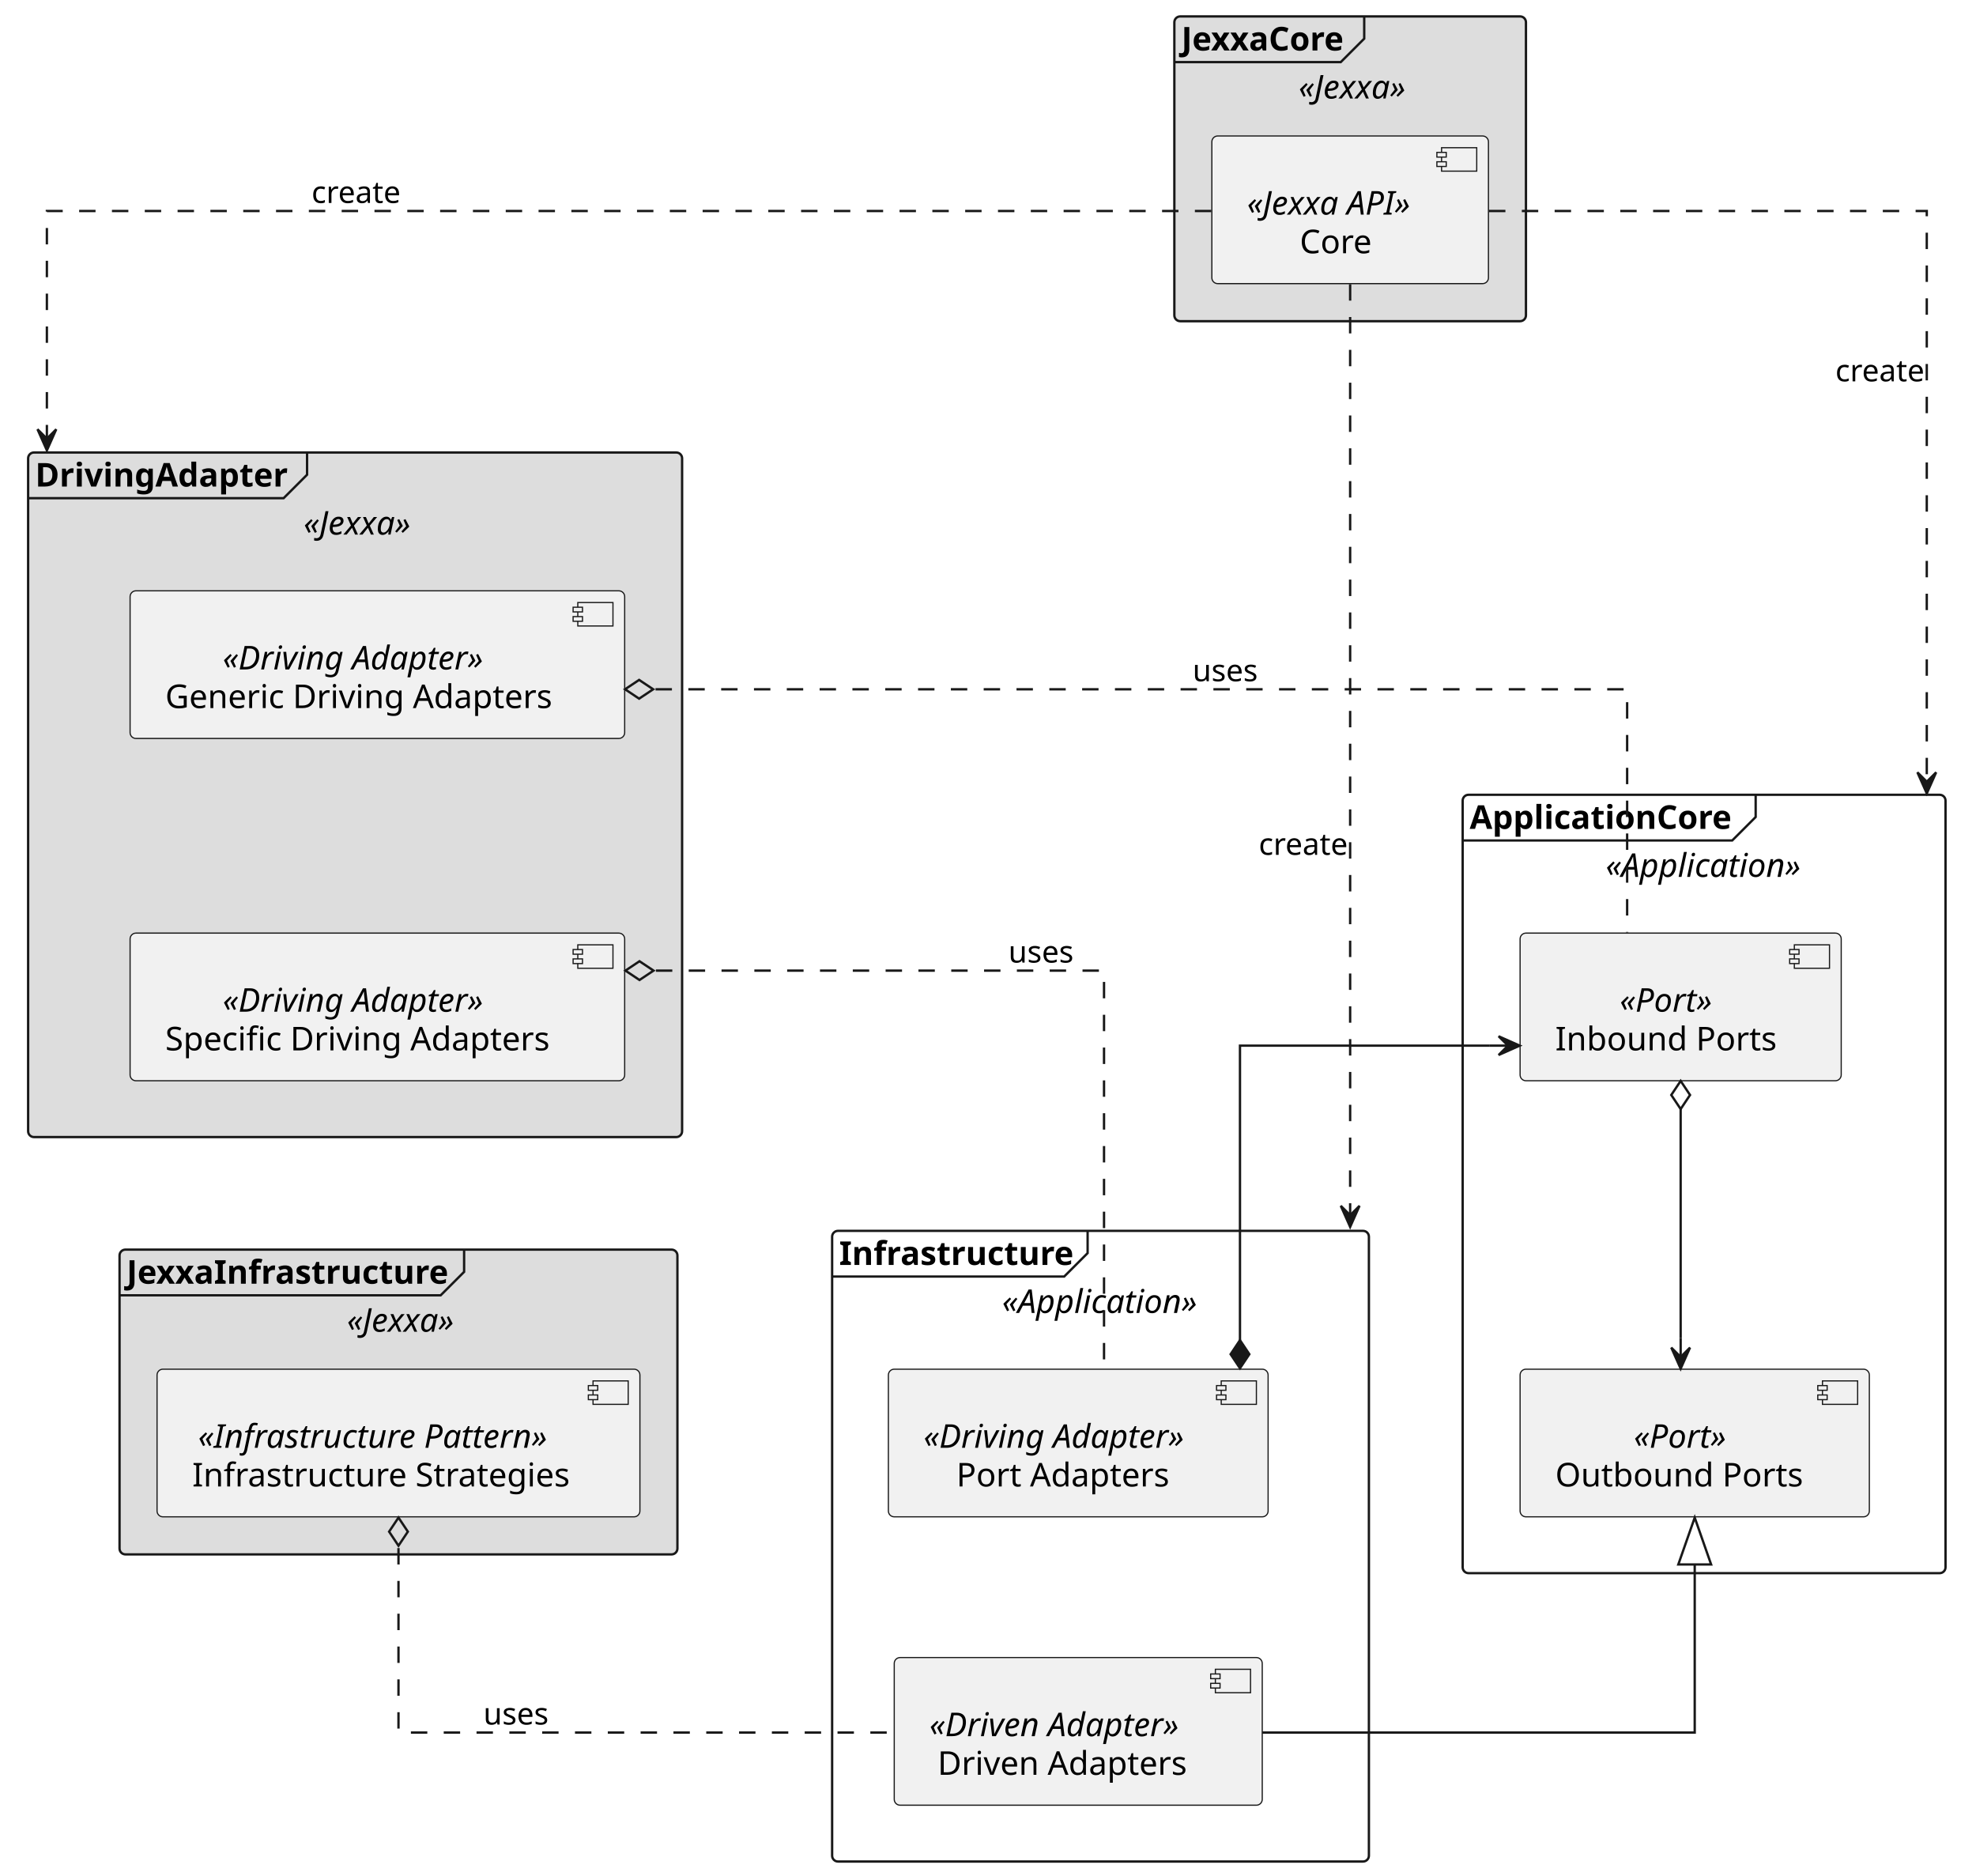
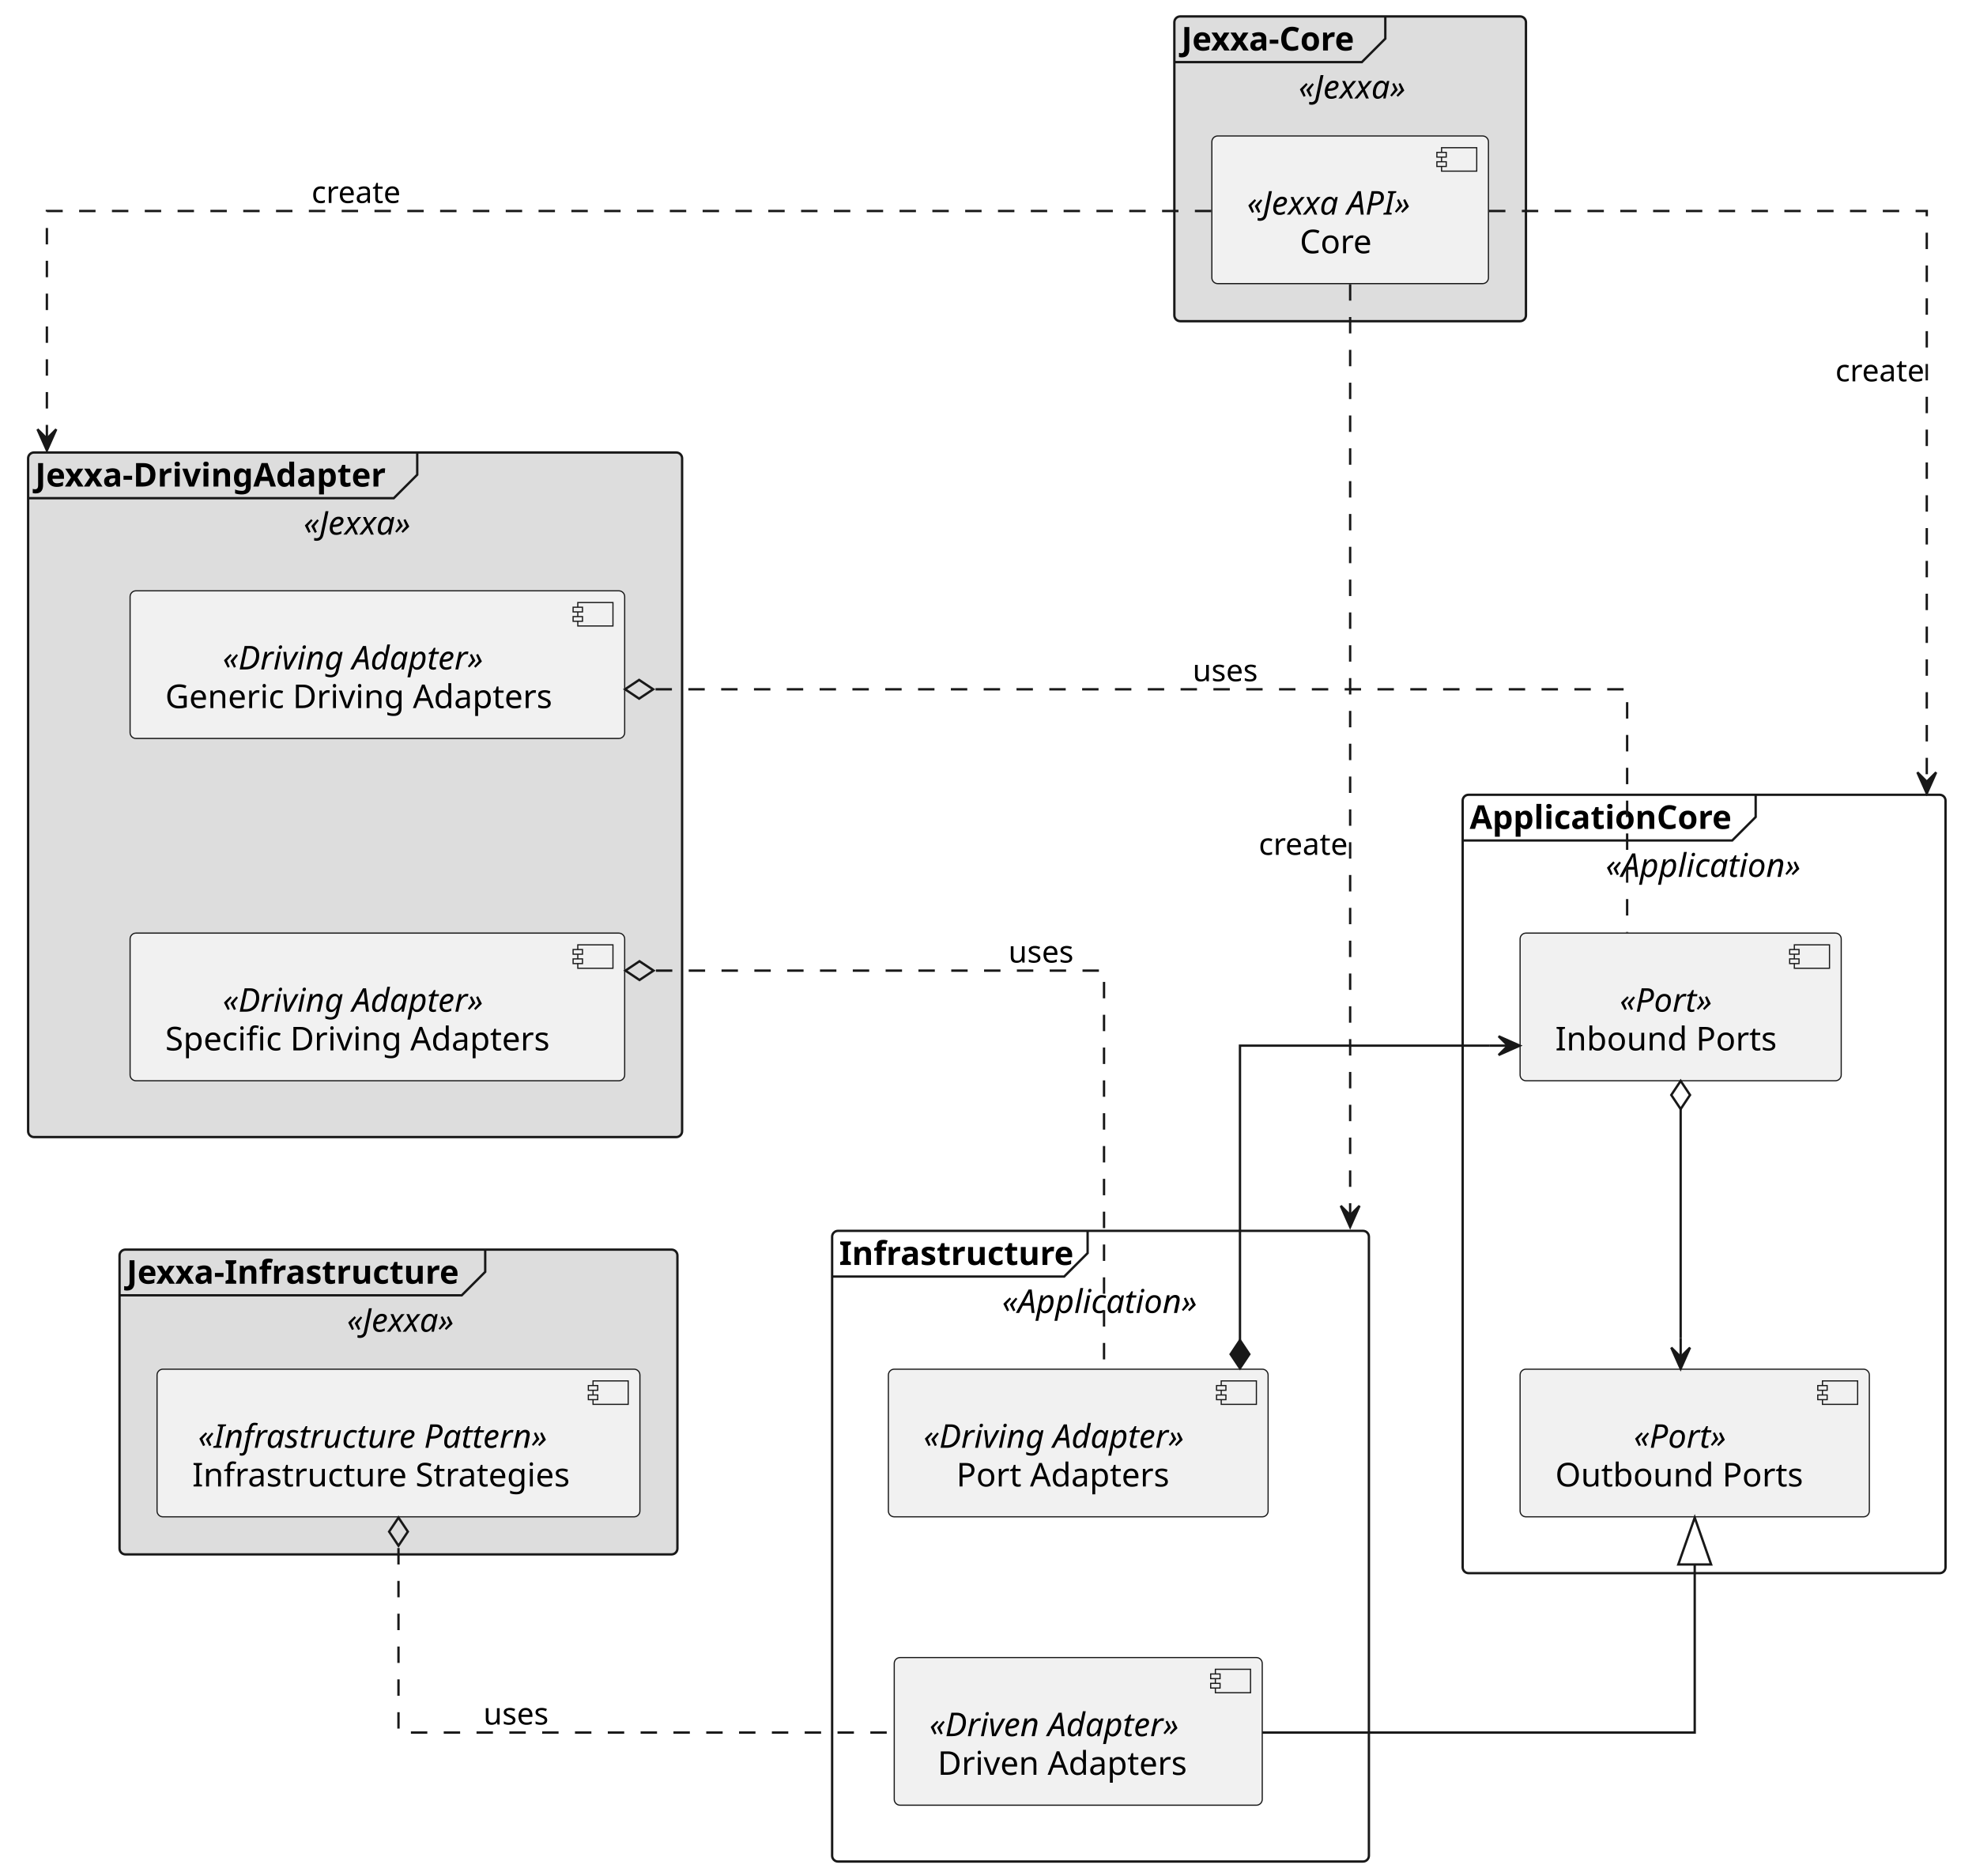
<svg xmlns="http://www.w3.org/2000/svg" contentStyleType="text/css" height="800px" preserveAspectRatio="none" style="width:843px;height:800px;background:#FFFFFF;" version="1.1" viewBox="0 0 843 800" width="843px" zoomAndPan="magnify">
  <defs />
  <g>
-     <g id="cluster_JexxaCore">
+     <g id="cluster_Jexxa-Core">
      <rect fill="#DDDDDD" height="130" rx="2.5" ry="2.5" style="stroke:#181818;stroke-width:1.0;" width="150" x="501" y="7" />
-       <path d="M582,7 L582,16.488 L572,26.488 L501,26.488 " fill="none" style="stroke:#181818;stroke-width:1.0;" />
-       <text fill="#000000" font-family="sans-serif" font-size="14" font-weight="bold" lengthAdjust="spacing" textLength="71" x="504" y="21.535">JexxaCore</text>
+       <path d="M591,7 L591,16.488 L581,26.488 L501,26.488 " fill="none" style="stroke:#181818;stroke-width:1.0;" />
+       <text fill="#000000" font-family="sans-serif" font-size="14" font-weight="bold" lengthAdjust="spacing" textLength="80" x="504" y="21.535">Jexxa-Core</text>
      <text fill="#000000" font-family="sans-serif" font-size="14" font-style="italic" lengthAdjust="spacing" textLength="52" x="554" y="42.023">«Jexxa»</text>
    </g>
-     <g id="cluster_DrivingAdapter">
+     <g id="cluster_JexxaDrivingAdapter">
      <rect fill="#DDDDDD" height="292" rx="2.5" ry="2.5" style="stroke:#181818;stroke-width:1.0;" width="279" x="12" y="193" />
-       <path d="M131,193 L131,202.488 L121,212.488 L12,212.488 " fill="none" style="stroke:#181818;stroke-width:1.0;" />
-       <text fill="#000000" font-family="sans-serif" font-size="14" font-weight="bold" lengthAdjust="spacing" textLength="109" x="15" y="207.535">DrivingAdapter</text>
+       <path d="M178,193 L178,202.488 L168,212.488 L12,212.488 " fill="none" style="stroke:#181818;stroke-width:1.0;" />
+       <text fill="#000000" font-family="sans-serif" font-size="14" font-weight="bold" lengthAdjust="spacing" textLength="156" x="15" y="207.535">Jexxa-DrivingAdapter</text>
      <text fill="#000000" font-family="sans-serif" font-size="14" font-style="italic" lengthAdjust="spacing" textLength="52" x="129.5" y="228.023">«Jexxa»</text>
    </g>
-     <g id="cluster_JexxaInfrastructure">
+     <g id="cluster_Jexxa-Infrastructure">
      <rect fill="#DDDDDD" height="130" rx="2.5" ry="2.5" style="stroke:#181818;stroke-width:1.0;" width="238" x="51" y="533" />
-       <path d="M198,533 L198,542.488 L188,552.488 L51,552.488 " fill="none" style="stroke:#181818;stroke-width:1.0;" />
-       <text fill="#000000" font-family="sans-serif" font-size="14" font-weight="bold" lengthAdjust="spacing" textLength="137" x="54" y="547.535">JexxaInfrastructure</text>
+       <path d="M207,533 L207,542.488 L197,552.488 L51,552.488 " fill="none" style="stroke:#181818;stroke-width:1.0;" />
+       <text fill="#000000" font-family="sans-serif" font-size="14" font-weight="bold" lengthAdjust="spacing" textLength="146" x="54" y="547.535">Jexxa-Infrastructure</text>
      <text fill="#000000" font-family="sans-serif" font-size="14" font-style="italic" lengthAdjust="spacing" textLength="52" x="148" y="568.023">«Jexxa»</text>
    </g>
    <g id="cluster_ApplicationCore">
-       <rect height="332" rx="2.5" ry="2.5" style="stroke:#181818;stroke-width:1.0;fill:none;" width="206" x="624" y="339" />
+       <rect fill="none" height="332" rx="2.5" ry="2.5" style="stroke:#181818;stroke-width:1.0;" width="206" x="624" y="339" />
      <path d="M749,339 L749,348.488 L739,358.488 L624,358.488 " fill="none" style="stroke:#181818;stroke-width:1.0;" />
      <text fill="#000000" font-family="sans-serif" font-size="14" font-weight="bold" lengthAdjust="spacing" textLength="115" x="627" y="353.535">ApplicationCore</text>
      <text fill="#000000" font-family="sans-serif" font-size="14" font-style="italic" lengthAdjust="spacing" textLength="92" x="685" y="374.023">«Application»</text>
    </g>
    <g id="cluster_Infrastructure">
-       <rect height="269" rx="2.5" ry="2.5" style="stroke:#181818;stroke-width:1.0;fill:none;" width="229" x="355" y="525" />
+       <rect fill="none" height="269" rx="2.5" ry="2.5" style="stroke:#181818;stroke-width:1.0;" width="229" x="355" y="525" />
      <path d="M464,525 L464,534.488 L454,544.488 L355,544.488 " fill="none" style="stroke:#181818;stroke-width:1.0;" />
      <text fill="#000000" font-family="sans-serif" font-size="14" font-weight="bold" lengthAdjust="spacing" textLength="99" x="358" y="539.535">Infrastructure</text>
      <text fill="#000000" font-family="sans-serif" font-size="14" font-style="italic" lengthAdjust="spacing" textLength="92" x="427.5" y="560.023">«Application»</text>
    </g>
    <g id="elem_Core">
      <rect fill="#F1F1F1" height="62.977" rx="2.5" ry="2.5" style="stroke:#181818;stroke-width:0.5;" width="118" x="517" y="58" />
      <rect fill="#F1F1F1" height="10" style="stroke:#181818;stroke-width:0.5;" width="15" x="615" y="63" />
      <rect fill="#F1F1F1" height="2" style="stroke:#181818;stroke-width:0.5;" width="4" x="613" y="65" />
      <rect fill="#F1F1F1" height="2" style="stroke:#181818;stroke-width:0.5;" width="4" x="613" y="69" />
      <text fill="#000000" font-family="sans-serif" font-size="14" font-style="italic" lengthAdjust="spacing" textLength="78" x="532" y="91.535">«Jexxa API»</text>
      <text fill="#000000" font-family="sans-serif" font-size="14" lengthAdjust="spacing" textLength="33" x="554.5" y="108.023">Core</text>
    </g>
    <g id="elem_Generic Driving Adapters">
      <rect fill="#F1F1F1" height="62.977" rx="2.5" ry="2.5" style="stroke:#181818;stroke-width:0.5;" width="211" x="55.5" y="252" />
      <rect fill="#F1F1F1" height="10" style="stroke:#181818;stroke-width:0.5;" width="15" x="246.5" y="257" />
      <rect fill="#F1F1F1" height="2" style="stroke:#181818;stroke-width:0.5;" width="4" x="244.5" y="259" />
      <rect fill="#F1F1F1" height="2" style="stroke:#181818;stroke-width:0.5;" width="4" x="244.5" y="263" />
      <text fill="#000000" font-family="sans-serif" font-size="14" font-style="italic" lengthAdjust="spacing" textLength="122" x="95" y="285.535">«Driving Adapter»</text>
      <text fill="#000000" font-family="sans-serif" font-size="14" lengthAdjust="spacing" textLength="171" x="70.5" y="302.023">Generic Driving Adapters</text>
    </g>
    <g id="elem_Specific Driving Adapters">
      <rect fill="#F1F1F1" height="62.977" rx="2.5" ry="2.5" style="stroke:#181818;stroke-width:0.5;" width="211" x="55.5" y="398" />
      <rect fill="#F1F1F1" height="10" style="stroke:#181818;stroke-width:0.5;" width="15" x="246.5" y="403" />
      <rect fill="#F1F1F1" height="2" style="stroke:#181818;stroke-width:0.5;" width="4" x="244.5" y="405" />
      <rect fill="#F1F1F1" height="2" style="stroke:#181818;stroke-width:0.5;" width="4" x="244.5" y="409" />
      <text fill="#000000" font-family="sans-serif" font-size="14" font-style="italic" lengthAdjust="spacing" textLength="122" x="95" y="431.535">«Driving Adapter»</text>
      <text fill="#000000" font-family="sans-serif" font-size="14" lengthAdjust="spacing" textLength="171" x="70.5" y="448.023">Specific Driving Adapters</text>
    </g>
    <g id="elem_Infrastructure Strategies">
      <rect fill="#F1F1F1" height="62.977" rx="2.5" ry="2.5" style="stroke:#181818;stroke-width:0.5;" width="206" x="67" y="584" />
      <rect fill="#F1F1F1" height="10" style="stroke:#181818;stroke-width:0.5;" width="15" x="253" y="589" />
      <rect fill="#F1F1F1" height="2" style="stroke:#181818;stroke-width:0.5;" width="4" x="251" y="591" />
      <rect fill="#F1F1F1" height="2" style="stroke:#181818;stroke-width:0.5;" width="4" x="251" y="595" />
      <text fill="#000000" font-family="sans-serif" font-size="14" font-style="italic" lengthAdjust="spacing" textLength="161" x="84.5" y="617.535">«Infrastructure Pattern»</text>
      <text fill="#000000" font-family="sans-serif" font-size="14" lengthAdjust="spacing" textLength="166" x="82" y="634.023">Infrastructure Strategies</text>
    </g>
    <g id="elem_Inbound Ports">
      <rect fill="#F1F1F1" height="62.977" rx="2.5" ry="2.5" style="stroke:#181818;stroke-width:0.5;" width="137" x="648.5" y="398" />
      <rect fill="#F1F1F1" height="10" style="stroke:#181818;stroke-width:0.5;" width="15" x="765.5" y="403" />
      <rect fill="#F1F1F1" height="2" style="stroke:#181818;stroke-width:0.5;" width="4" x="763.5" y="405" />
      <rect fill="#F1F1F1" height="2" style="stroke:#181818;stroke-width:0.5;" width="4" x="763.5" y="409" />
      <text fill="#000000" font-family="sans-serif" font-size="14" font-style="italic" lengthAdjust="spacing" textLength="42" x="691" y="431.535">«Port»</text>
      <text fill="#000000" font-family="sans-serif" font-size="14" lengthAdjust="spacing" textLength="97" x="663.5" y="448.023">Inbound Ports</text>
    </g>
    <g id="elem_Outbound Ports">
      <rect fill="#F1F1F1" height="62.977" rx="2.5" ry="2.5" style="stroke:#181818;stroke-width:0.5;" width="149" x="648.5" y="584" />
      <rect fill="#F1F1F1" height="10" style="stroke:#181818;stroke-width:0.5;" width="15" x="777.5" y="589" />
      <rect fill="#F1F1F1" height="2" style="stroke:#181818;stroke-width:0.5;" width="4" x="775.5" y="591" />
      <rect fill="#F1F1F1" height="2" style="stroke:#181818;stroke-width:0.5;" width="4" x="775.5" y="595" />
      <text fill="#000000" font-family="sans-serif" font-size="14" font-style="italic" lengthAdjust="spacing" textLength="42" x="697" y="617.535">«Port»</text>
      <text fill="#000000" font-family="sans-serif" font-size="14" lengthAdjust="spacing" textLength="109" x="663.5" y="634.023">Outbound Ports</text>
    </g>
    <g id="elem_Port Adapters">
      <rect fill="#F1F1F1" height="62.977" rx="2.5" ry="2.5" style="stroke:#181818;stroke-width:0.5;" width="162" x="379" y="584" />
      <rect fill="#F1F1F1" height="10" style="stroke:#181818;stroke-width:0.5;" width="15" x="521" y="589" />
      <rect fill="#F1F1F1" height="2" style="stroke:#181818;stroke-width:0.5;" width="4" x="519" y="591" />
      <rect fill="#F1F1F1" height="2" style="stroke:#181818;stroke-width:0.5;" width="4" x="519" y="595" />
      <text fill="#000000" font-family="sans-serif" font-size="14" font-style="italic" lengthAdjust="spacing" textLength="122" x="394" y="617.535">«Driving Adapter»</text>
      <text fill="#000000" font-family="sans-serif" font-size="14" lengthAdjust="spacing" textLength="94" x="408" y="634.023">Port Adapters</text>
    </g>
    <g id="elem_Driven Adapters">
      <rect fill="#F1F1F1" height="62.977" rx="2.5" ry="2.5" style="stroke:#181818;stroke-width:0.5;" width="157" x="381.5" y="707" />
      <rect fill="#F1F1F1" height="10" style="stroke:#181818;stroke-width:0.5;" width="15" x="518.5" y="712" />
      <rect fill="#F1F1F1" height="2" style="stroke:#181818;stroke-width:0.5;" width="4" x="516.5" y="714" />
      <rect fill="#F1F1F1" height="2" style="stroke:#181818;stroke-width:0.5;" width="4" x="516.5" y="718" />
      <text fill="#000000" font-family="sans-serif" font-size="14" font-style="italic" lengthAdjust="spacing" textLength="117" x="396.5" y="740.535">«Driven Adapter»</text>
      <text fill="#000000" font-family="sans-serif" font-size="14" lengthAdjust="spacing" textLength="110" x="400" y="757.023">Driven Adapters</text>
    </g>
    <g id="link_Specific Driving Adapters_Port Adapters">
      <path d="M279.82,414 C279.82,414 471,414 471,414 C471,414 471,526.75 471,583.57 " fill="none" id="Specific Driving Adapters-backto-Port Adapters" style="stroke:#181818;stroke-width:1.0;stroke-dasharray:7.0,7.0;" />
      <polygon fill="none" points="266.82,414,272.82,418,278.82,414,272.82,410,266.82,414" style="stroke:#181818;stroke-width:1.0;" />
      <text fill="#000000" font-family="sans-serif" font-size="13" lengthAdjust="spacing" textLength="29" x="430.19" y="410.568">uses</text>
    </g>
    <g id="link_Generic Driving Adapters_Inbound Ports">
      <path d="M279.66,294 C279.66,294 694.17,294 694.17,294 C694.17,294 694.17,357.68 694.17,397.73 " fill="none" id="Generic Driving Adapters-backto-Inbound Ports" style="stroke:#181818;stroke-width:1.0;stroke-dasharray:7.0,7.0;" />
      <polygon fill="none" points="266.66,294,272.66,298,278.66,294,272.66,290,266.66,294" style="stroke:#181818;stroke-width:1.0;" />
      <text fill="#000000" font-family="sans-serif" font-size="13" lengthAdjust="spacing" textLength="29" x="508.78" y="290.568">uses</text>
    </g>
    <g id="link_Port Adapters_Inbound Ports">
      <path d="M529,571.62 C529,571.62 529,446 529,446 C529,446 635.33,446 635.33,446 " fill="none" id="Port Adapters-Inbound Ports" style="stroke:#181818;stroke-width:1.0;" />
+       <polygon fill="#181818" points="529,583.62,533,577.62,529,571.62,525,577.62,529,583.62" style="stroke:#181818;stroke-width:1.0;" />
      <polygon fill="#181818" points="648.33,446,639.33,442,643.33,446,639.33,450,648.33,446" style="stroke:#181818;stroke-width:1.0;" />
      <line style="stroke:#181818;stroke-width:1.0;" x1="643.33" x2="635.33" y1="446" y2="446" />
-       <polygon fill="#181818" points="529,583.62,533,577.62,529,571.62,525,577.62,529,583.62" style="stroke:#181818;stroke-width:1.0;" />
    </g>
    <g id="link_Inbound Ports_Outbound Ports">
      <path d="M717,473.05 C717,473.05 717,570.79 717,570.79 " fill="none" id="Inbound Ports-Outbound Ports" style="stroke:#181818;stroke-width:1.0;" />
+       <polygon fill="none" points="717,461.05,713,467.05,717,473.05,721,467.05,717,461.05" style="stroke:#181818;stroke-width:1.0;" />
      <polygon fill="#181818" points="717,583.79,721,574.79,717,578.79,713,574.79,717,583.79" style="stroke:#181818;stroke-width:1.0;" />
      <line style="stroke:#181818;stroke-width:1.0;" x1="717" x2="717" y1="578.79" y2="570.79" />
-       <polygon fill="none" points="717,461.05,713,467.05,717,473.05,721,467.05,717,461.05" style="stroke:#181818;stroke-width:1.0;" />
    </g>
    <g id="link_Outbound Ports_Driven Adapters">
      <path d="M723,667.3 C723,667.3 723,739 723,739 C723,739 616.05,739 538.55,739 " fill="none" id="Outbound Ports-backto-Driven Adapters" style="stroke:#181818;stroke-width:1.0;" />
      <polygon fill="none" points="716,667.3,723,647.3,730,667.3,716,667.3" style="stroke:#181818;stroke-width:1.0;" />
    </g>
    <g id="link_Infrastructure Strategies_Driven Adapters">
      <path d="M170,660.3 C170,660.3 170,739 170,739 C170,739 295.26,739 381.14,739 " fill="none" id="Infrastructure Strategies-backto-Driven Adapters" style="stroke:#181818;stroke-width:1.0;stroke-dasharray:7.0,7.0;" />
      <polygon fill="none" points="170,647.3,166,653.3,170,659.3,174,653.3,170,647.3" style="stroke:#181818;stroke-width:1.0;" />
      <text fill="#000000" font-family="sans-serif" font-size="13" lengthAdjust="spacing" textLength="29" x="206.22" y="735.568">uses</text>
    </g>
-     <g id="link_Core_DrivingAdapter">
-       <path d="M516.76,90 C373.5,90 20,90 20,90 C20,90 20,135.4 20,182.218 C20,185.144 20,188.075 20,191.002 C20,191.368 20,191.733 20,192.099 " fill="none" id="Core-to-DrivingAdapter" style="stroke:#181818;stroke-width:1.0;stroke-dasharray:7.0,7.0;" />
+     <g id="link_Core_JexxaDrivingAdapter">
+       <path d="M516.76,90 C373.5,90 20,90 20,90 C20,90 20,135.4 20,182.218 C20,185.144 20,188.075 20,191.002 C20,191.368 20,191.733 20,192.099 " fill="none" id="Core-to-JexxaDrivingAdapter" style="stroke:#181818;stroke-width:1.0;stroke-dasharray:7.0,7.0;" />
      <polygon fill="#181818" points="20,192.099,24,183.099,20,187.099,16,183.099,20,192.099" style="stroke:#181818;stroke-width:1.0;" />
      <text fill="#000000" font-family="sans-serif" font-size="13" lengthAdjust="spacing" textLength="38" x="132.91" y="86.568">create</text>
    </g>
    <g id="link_Core_Infrastructure">
      <path d="M576,121.22 C576,176.75 576,295.897 576,403.296 C576,430.146 576,456.261 576,480.465 C576,492.567 576,504.19 576,515.189 C576,517.939 576,520.649 576,523.318 " fill="none" id="Core-to-Infrastructure" style="stroke:#181818;stroke-width:1.0;stroke-dasharray:7.0,7.0;" />
      <polygon fill="#181818" points="576,523.318,580,514.318,576,518.318,572,514.318,576,523.318" style="stroke:#181818;stroke-width:1.0;" />
      <text fill="#000000" font-family="sans-serif" font-size="13" lengthAdjust="spacing" textLength="38" x="537" y="364.618">create</text>
    </g>
    <g id="link_Core_ApplicationCore">
      <path d="M635.24,90 C708.03,90 822,90 822,90 C822,90 822,170.942 822,253.782 C822,274.493 822,295.321 822,315.033 C822,319.961 822,324.82 822,329.589 C822,331.973 822,334.336 822,336.673 C822,337.258 822,337.841 822,338.422 " fill="none" id="Core-to-ApplicationCore" style="stroke:#181818;stroke-width:1.0;stroke-dasharray:7.0,7.0;" />
      <polygon fill="#181818" points="822,338.422,826,329.422,822,333.422,818,329.422,822,338.422" style="stroke:#181818;stroke-width:1.0;" />
      <text fill="#000000" font-family="sans-serif" font-size="13" lengthAdjust="spacing" textLength="38" x="783" y="162.658">create</text>
    </g>
  </g>
</svg>
